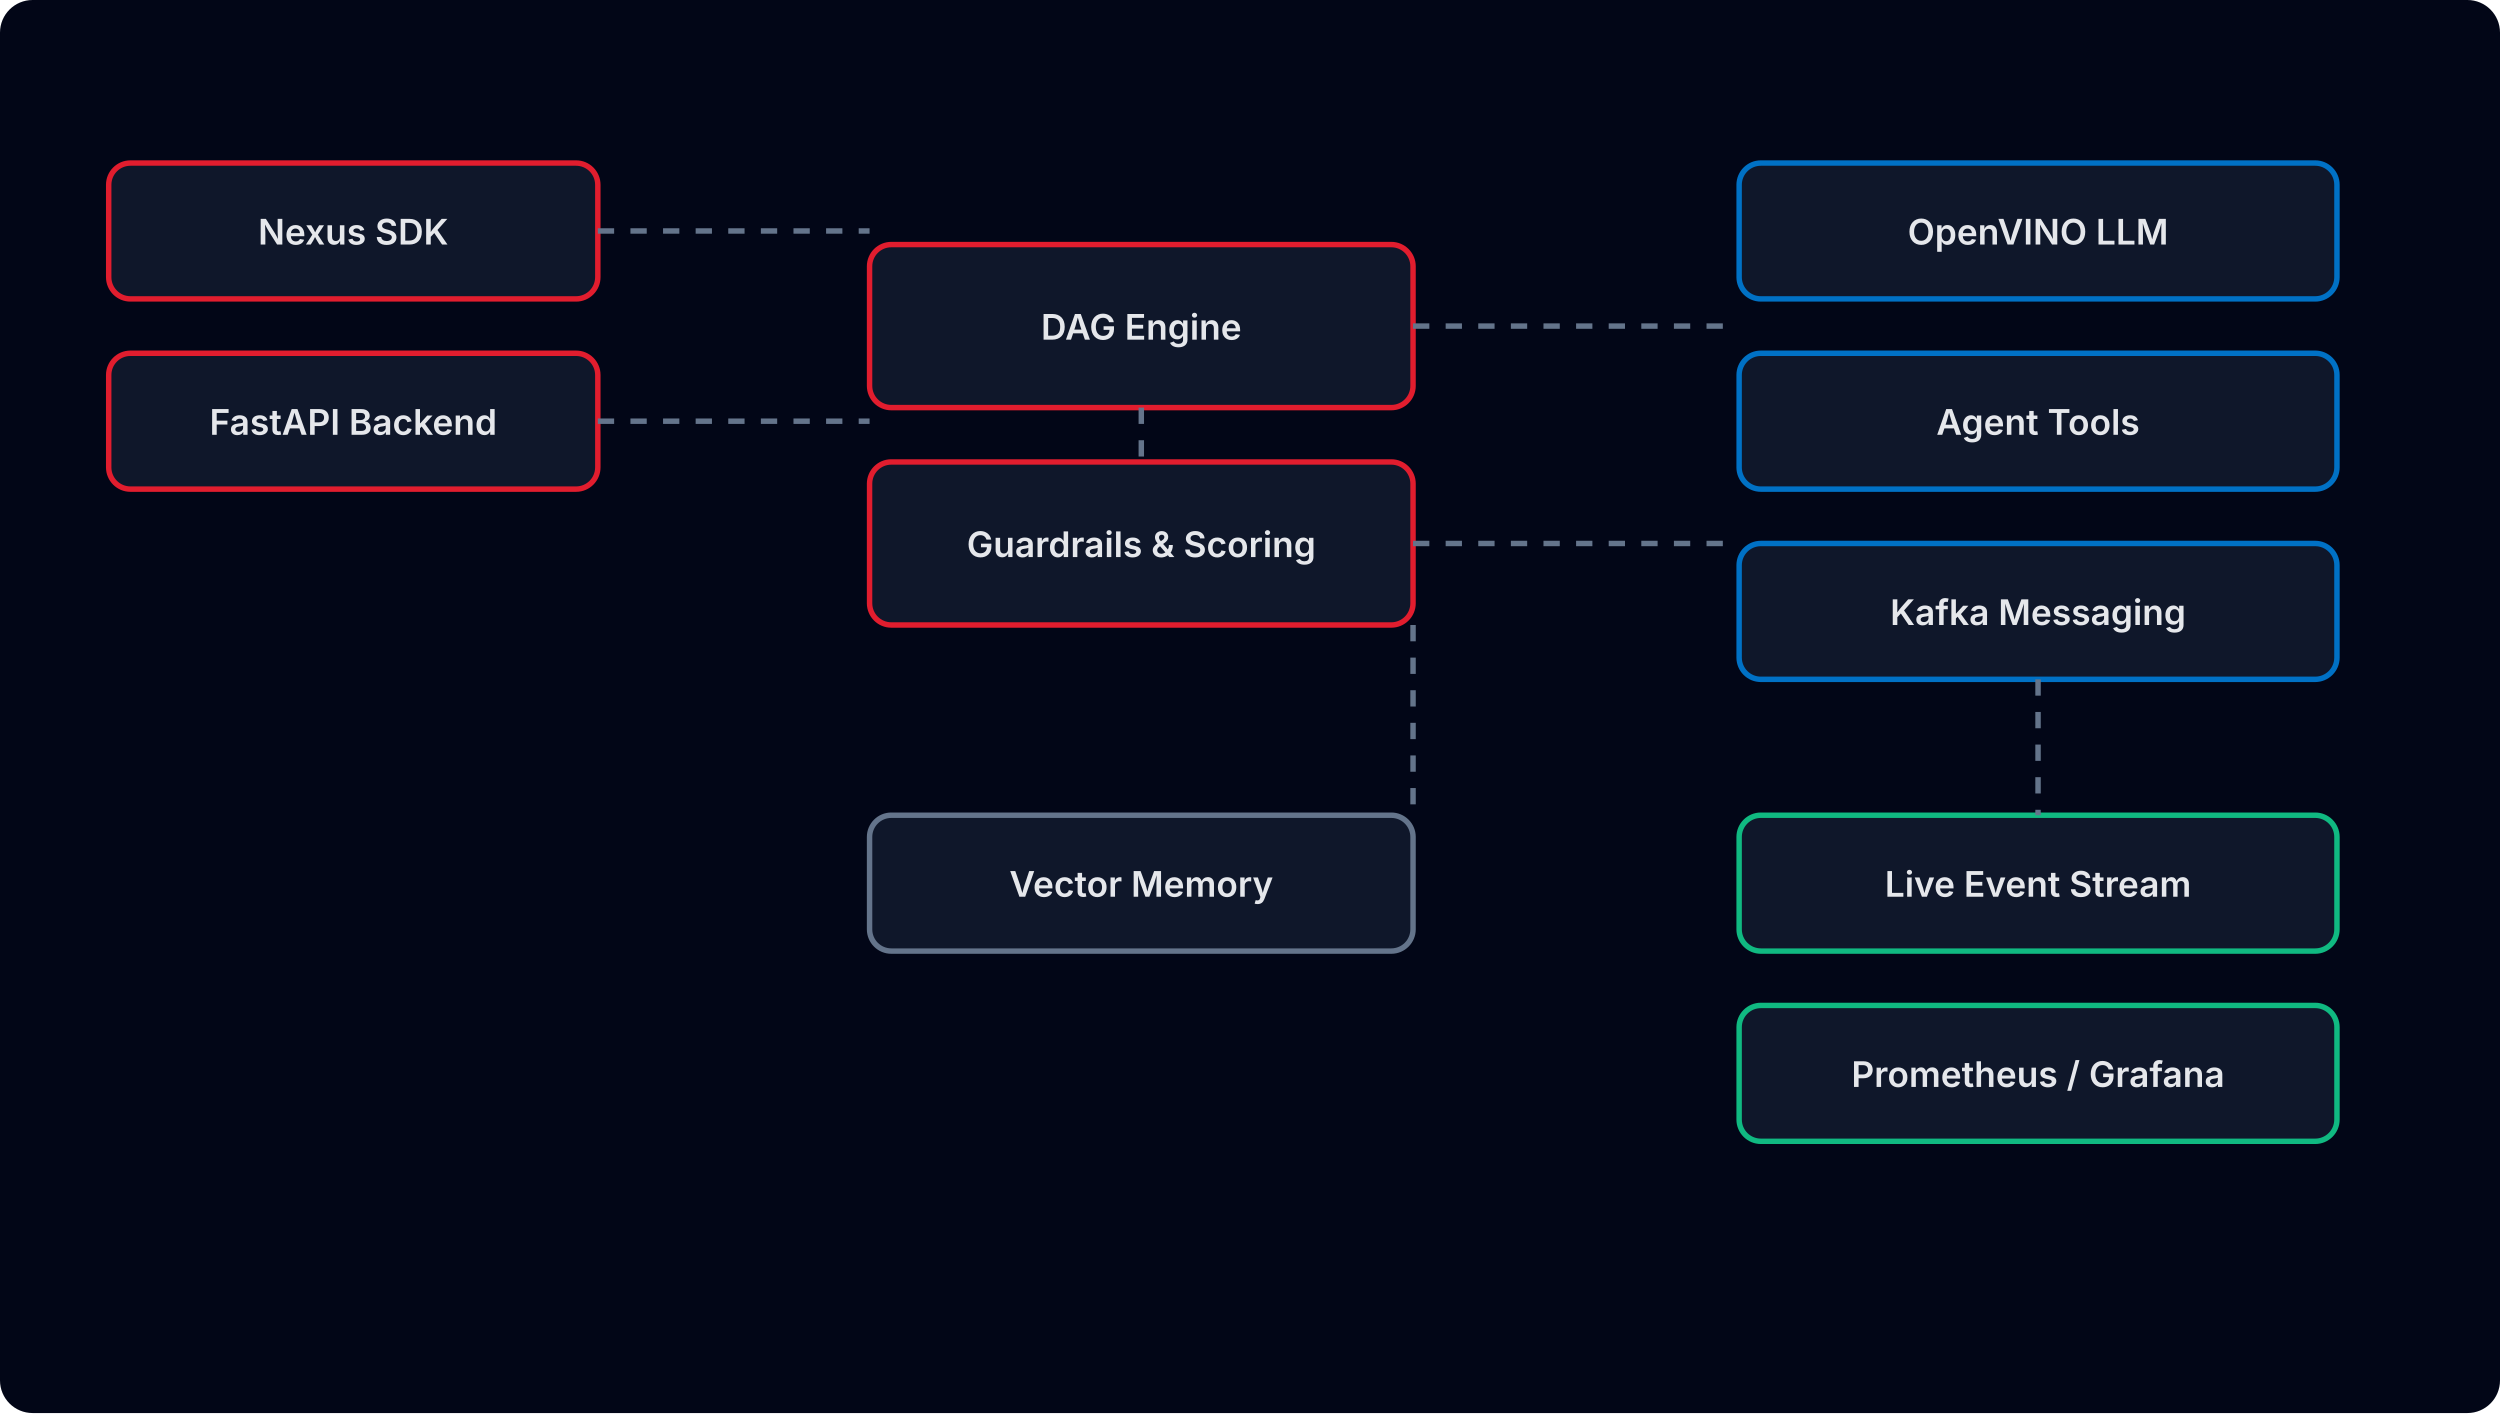
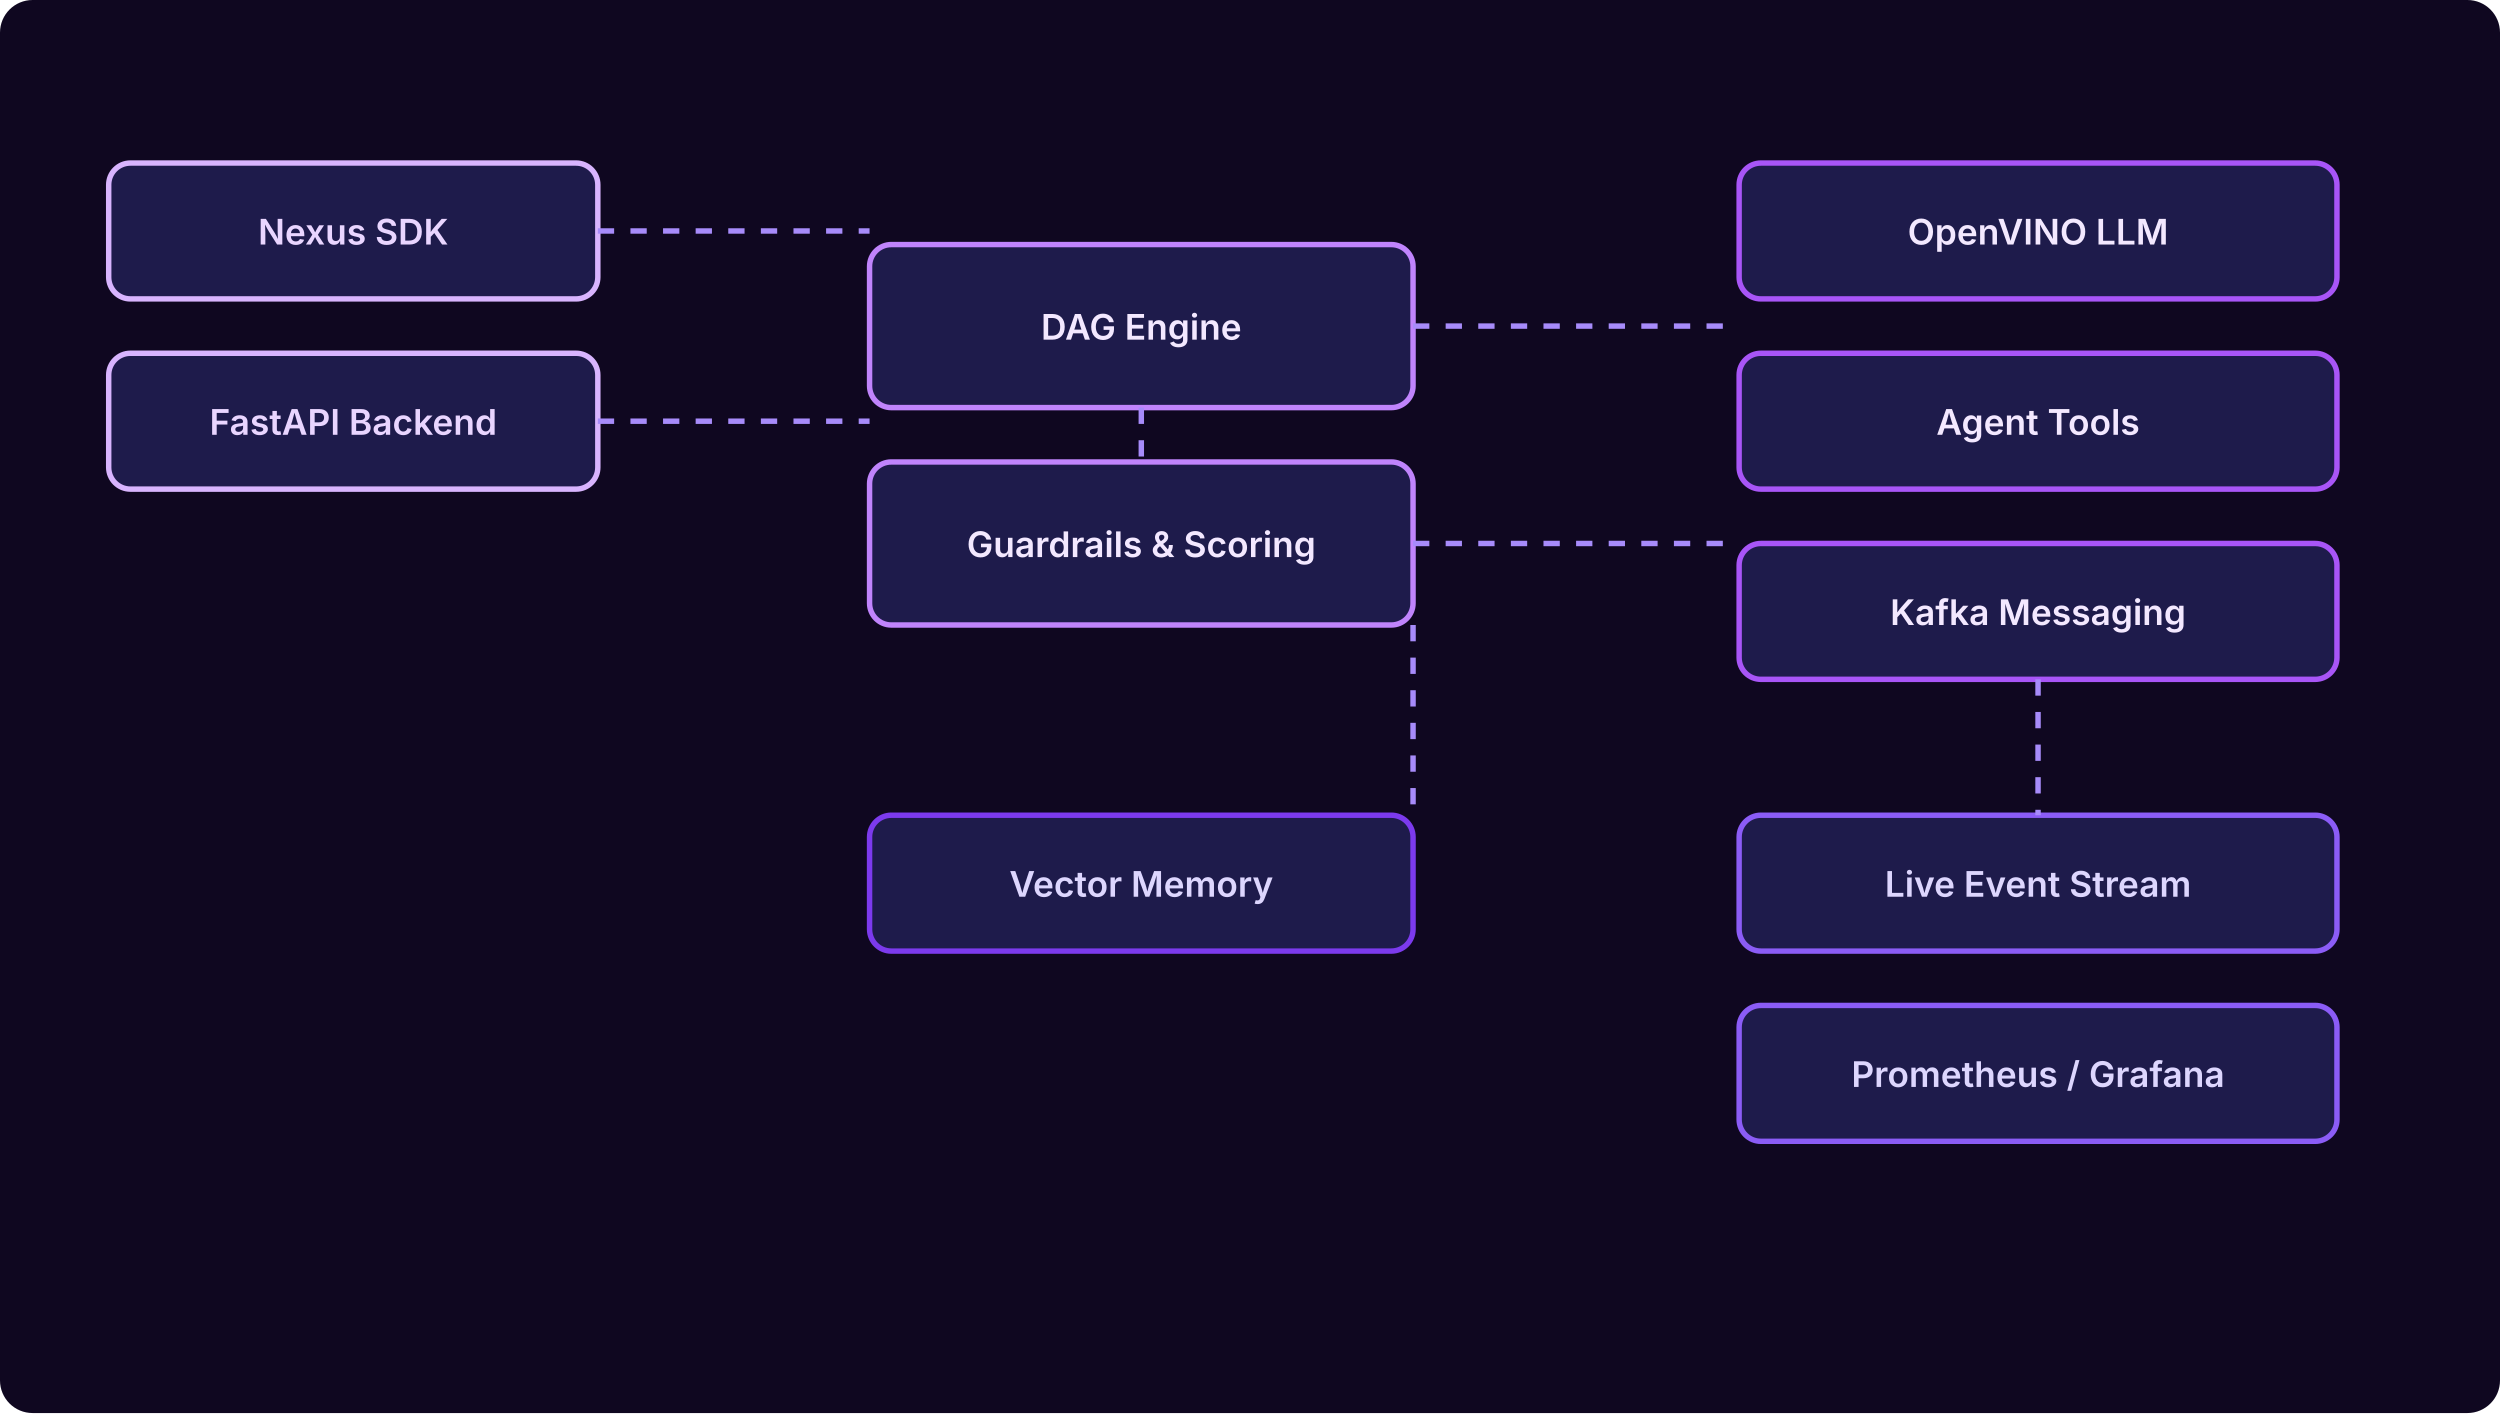
<svg xmlns="http://www.w3.org/2000/svg" width="920" height="520" viewBox="0 0 920 520">
-   <rect x="0" y="0" width="920" height="520" fill="#020617" rx="12" />
-   <rect x="40" y="60" width="180" height="50" rx="8" ry="8" fill="#0f172a" stroke="#E11D2E" stroke-width="2" />
-   <text x="130" y="90" text-anchor="middle" font-family="Inter, system-ui, sans-serif" font-size="13" font-weight="600" fill="#e5e7eb">Nexus SDK</text>
-   <rect x="40" y="130" width="180" height="50" rx="8" ry="8" fill="#0f172a" stroke="#E11D2E" stroke-width="2" />
-   <text x="130" y="160" text-anchor="middle" font-family="Inter, system-ui, sans-serif" font-size="13" font-weight="600" fill="#e5e7eb">FastAPI Backend</text>
-   <rect x="320" y="90" width="200" height="60" rx="8" ry="8" fill="#0f172a" stroke="#E11D2E" stroke-width="2" />
-   <text x="420" y="125" text-anchor="middle" font-family="Inter, system-ui, sans-serif" font-size="13" font-weight="600" fill="#e5e7eb">DAG Engine</text>
-   <rect x="320" y="170" width="200" height="60" rx="8" ry="8" fill="#0f172a" stroke="#E11D2E" stroke-width="2" />
-   <text x="420" y="205" text-anchor="middle" font-family="Inter, system-ui, sans-serif" font-size="13" font-weight="600" fill="#e5e7eb">Guardrails &amp; Scoring</text>
-   <rect x="640" y="60" width="220" height="50" rx="8" ry="8" fill="#0f172a" stroke="#0071C5" stroke-width="2" />
-   <text x="750" y="90" text-anchor="middle" font-family="Inter, system-ui, sans-serif" font-size="13" font-weight="600" fill="#e5e7eb">OpenVINO LLM</text>
-   <rect x="640" y="130" width="220" height="50" rx="8" ry="8" fill="#0f172a" stroke="#0071C5" stroke-width="2" />
-   <text x="750" y="160" text-anchor="middle" font-family="Inter, system-ui, sans-serif" font-size="13" font-weight="600" fill="#e5e7eb">Agent Tools</text>
-   <rect x="640" y="200" width="220" height="50" rx="8" ry="8" fill="#0f172a" stroke="#0071C5" stroke-width="2" />
-   <text x="750" y="230" text-anchor="middle" font-family="Inter, system-ui, sans-serif" font-size="13" font-weight="600" fill="#e5e7eb">Kafka Messaging</text>
-   <rect x="320" y="300" width="200" height="50" rx="8" ry="8" fill="#0f172a" stroke="#64748b" stroke-width="2" />
-   <text x="420" y="330" text-anchor="middle" font-family="Inter, system-ui, sans-serif" font-size="13" font-weight="600" fill="#e5e7eb">Vector Memory</text>
-   <rect x="640" y="300" width="220" height="50" rx="8" ry="8" fill="#0f172a" stroke="#10b981" stroke-width="2" />
-   <text x="750" y="330" text-anchor="middle" font-family="Inter, system-ui, sans-serif" font-size="13" font-weight="600" fill="#e5e7eb">Live Event Stream</text>
-   <rect x="640" y="370" width="220" height="50" rx="8" ry="8" fill="#0f172a" stroke="#10b981" stroke-width="2" />
-   <text x="750" y="400" text-anchor="middle" font-family="Inter, system-ui, sans-serif" font-size="13" font-weight="600" fill="#e5e7eb">Prometheus / Grafana</text>
+   <rect x="0" y="0" width="920" height="520" fill="#0f0720" rx="12" />
+   <rect x="40" y="60" width="180" height="50" rx="8" ry="8" fill="#1e1b4b" stroke="#d8b4fe" stroke-width="2" />
+   <text x="130" y="90" text-anchor="middle" font-family="Inter, system-ui, sans-serif" font-size="13" font-weight="600" fill="#e9d5ff">Nexus SDK</text>
+   <rect x="40" y="130" width="180" height="50" rx="8" ry="8" fill="#1e1b4b" stroke="#d8b4fe" stroke-width="2" />
+   <text x="130" y="160" text-anchor="middle" font-family="Inter, system-ui, sans-serif" font-size="13" font-weight="600" fill="#e9d5ff">FastAPI Backend</text>
+   <rect x="320" y="90" width="200" height="60" rx="8" ry="8" fill="#1e1b4b" stroke="#c084fc" stroke-width="2" />
+   <text x="420" y="125" text-anchor="middle" font-family="Inter, system-ui, sans-serif" font-size="13" font-weight="600" fill="#f3e8ff">DAG Engine</text>
+   <rect x="320" y="170" width="200" height="60" rx="8" ry="8" fill="#1e1b4b" stroke="#c084fc" stroke-width="2" />
+   <text x="420" y="205" text-anchor="middle" font-family="Inter, system-ui, sans-serif" font-size="13" font-weight="600" fill="#f3e8ff">Guardrails &amp; Scoring</text>
+   <rect x="640" y="60" width="220" height="50" rx="8" ry="8" fill="#1e1b4b" stroke="#a855f7" stroke-width="2" />
+   <text x="750" y="90" text-anchor="middle" font-family="Inter, system-ui, sans-serif" font-size="13" font-weight="600" fill="#f3e8ff">OpenVINO LLM</text>
+   <rect x="640" y="130" width="220" height="50" rx="8" ry="8" fill="#1e1b4b" stroke="#a855f7" stroke-width="2" />
+   <text x="750" y="160" text-anchor="middle" font-family="Inter, system-ui, sans-serif" font-size="13" font-weight="600" fill="#f3e8ff">Agent Tools</text>
+   <rect x="640" y="200" width="220" height="50" rx="8" ry="8" fill="#1e1b4b" stroke="#a855f7" stroke-width="2" />
+   <text x="750" y="230" text-anchor="middle" font-family="Inter, system-ui, sans-serif" font-size="13" font-weight="600" fill="#f3e8ff">Kafka Messaging</text>
+   <rect x="320" y="300" width="200" height="50" rx="8" ry="8" fill="#1e1b4b" stroke="#7c3aed" stroke-width="2" />
+   <text x="420" y="330" text-anchor="middle" font-family="Inter, system-ui, sans-serif" font-size="13" font-weight="600" fill="#ddd6fe">Vector Memory</text>
+   <rect x="640" y="300" width="220" height="50" rx="8" ry="8" fill="#1e1b4b" stroke="#8b5cf6" stroke-width="2" />
+   <text x="750" y="330" text-anchor="middle" font-family="Inter, system-ui, sans-serif" font-size="13" font-weight="600" fill="#ddd6fe">Live Event Stream</text>
+   <rect x="640" y="370" width="220" height="50" rx="8" ry="8" fill="#1e1b4b" stroke="#8b5cf6" stroke-width="2" />
+   <text x="750" y="400" text-anchor="middle" font-family="Inter, system-ui, sans-serif" font-size="13" font-weight="600" fill="#ddd6fe">Prometheus / Grafana</text>
  <style>
    .flow {
      animation: flow 1.6s linear infinite;
    }
    @keyframes flow {
      to { stroke-dashoffset: -24; }
    }
  </style>
-   <g fill="none" stroke="#64748b" stroke-width="2" stroke-dasharray="6 6" class="flow">
+   <g fill="none" stroke="#a78bfa" stroke-width="2" stroke-dasharray="6 6" class="flow">
    <path d="M220 85 H320" />
    <path d="M220 155 H320" />
    <path d="M420 150 V170" />
    <path d="M520 120 H640" />
    <path d="M520 200 H640" />
    <path d="M750 250 V300" />
    <path d="M520 230 V300" />
  </g>
</svg>
